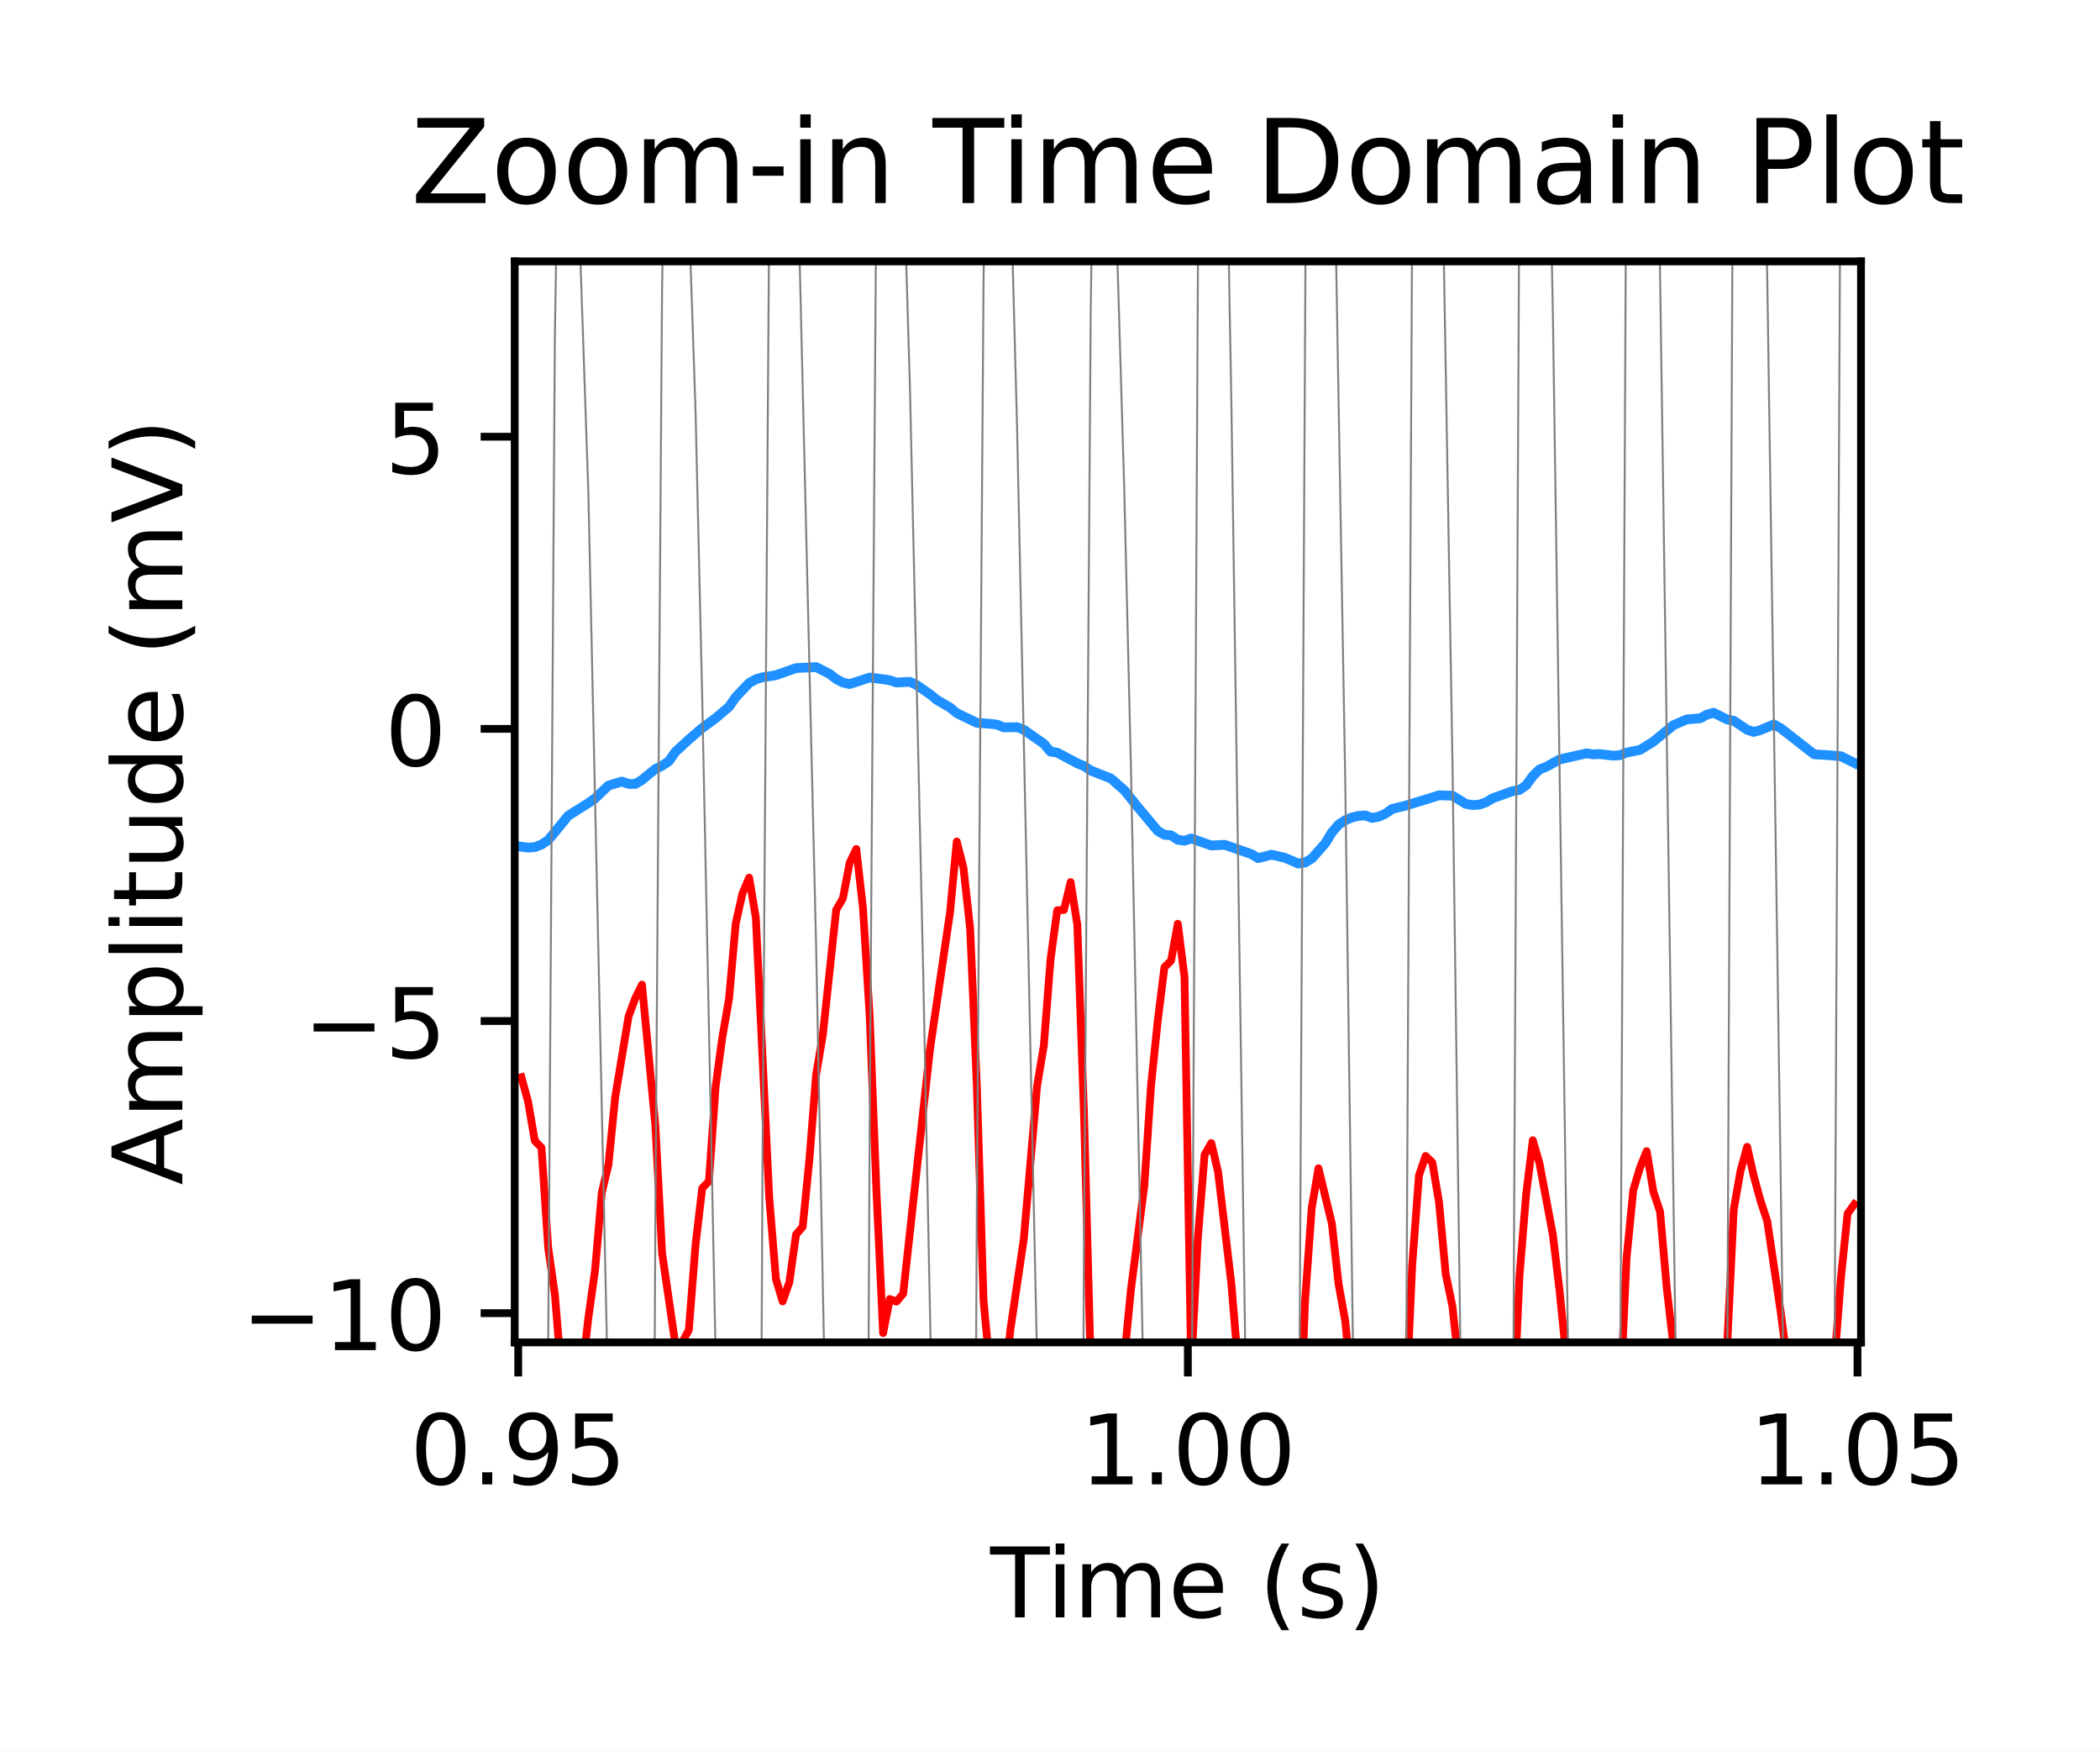
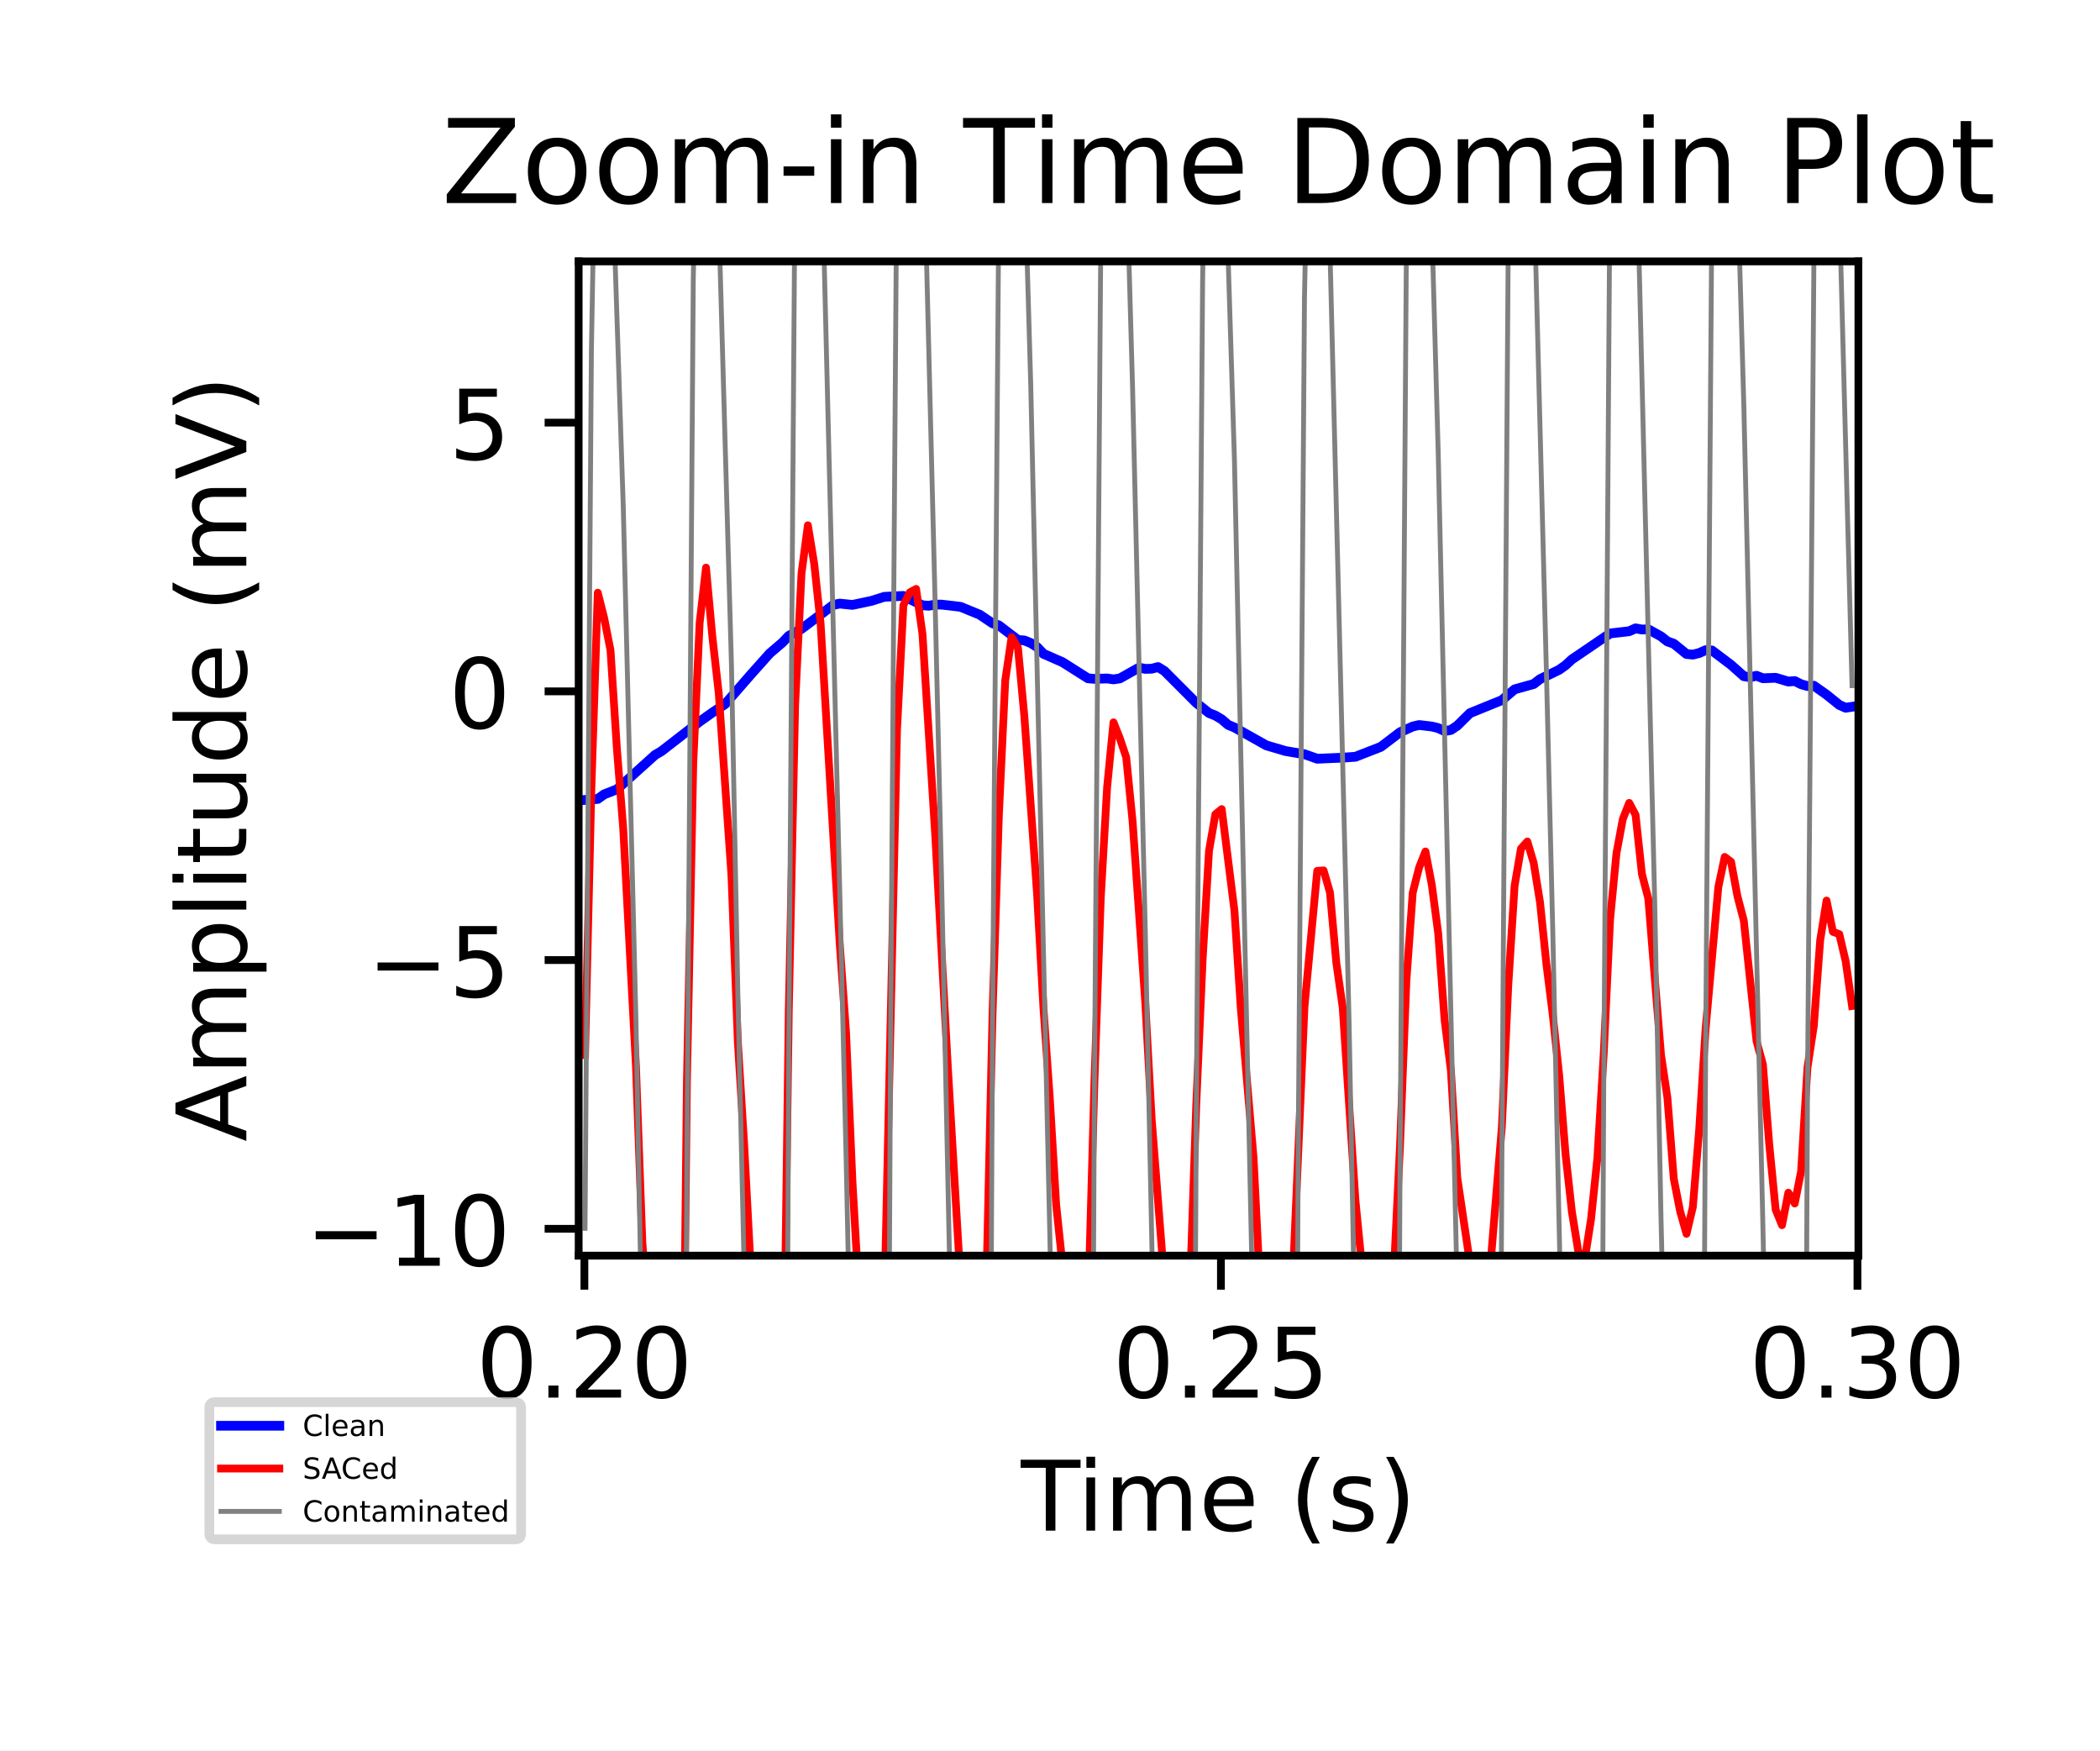
<svg xmlns="http://www.w3.org/2000/svg" xmlns:xlink="http://www.w3.org/1999/xlink" width="216pt" height="180pt" viewBox="0 0 216 180" version="1.1">
  <defs>
    <style type="text/css">*{stroke-linejoin: round; stroke-linecap: butt}</style>
  </defs>
  <g id="figure_1">
    <g id="patch_1">
      <path d="M 0 180  L 216 180  L 216 0  L 0 0  z " style="fill: #ffffff" />
    </g>
    <g id="axes_1">
      <g id="patch_2">
-         <path d="M 52.94 138.04  L 191.417 138.04  L 191.417 26.88  L 52.94 26.88  z " style="fill: #ffffff" />
+         <path d="M 59.52 129.12  L 191.15 129.12  L 191.15 26.88  L 59.52 26.88  z " style="fill: #ffffff" />
      </g>
      <g id="matplotlib.axis_1">
        <g id="xtick_1">
          <g id="line2d_1">
            <defs>
-               <path id="m4edc0c63cd" d="M 0 0  L 0 3.5  " style="stroke: #000000; stroke-width: 0.8" />
-             </defs>
-             <g>
-               <use xlink:href="#m4edc0c63cd" x="53.302" y="138.04" style="stroke: #000000; stroke-width: 0.8" />
+               <path id="m3fe3a1d919" d="M 0 0  L 0 3.5  " style="stroke: #000000; stroke-width: 0.8" />
+             </defs>
+             <g>
+               <use xlink:href="#m3fe3a1d919" x="60.109" y="129.12" style="stroke: #000000; stroke-width: 0.8" />
            </g>
          </g>
          <g id="text_1">
-             <g transform="translate(42.16888 152.6384) scale(0.1 -0.1)">
+             <g transform="translate(48.97657 143.7184) scale(0.1 -0.1)">
              <defs>
                <path id="DejaVuSans-30" d="M 2034 4250  Q 1547 4250 1301 3770  Q 1056 3291 1056 2328  Q 1056 1369 1301 889  Q 1547 409 2034 409  Q 2525 409 2770 889  Q 3016 1369 3016 2328  Q 3016 3291 2770 3770  Q 2525 4250 2034 4250  z M 2034 4750  Q 2819 4750 3233 4129  Q 3647 3509 3647 2328  Q 3647 1150 3233 529  Q 2819 -91 2034 -91  Q 1250 -91 836 529  Q 422 1150 422 2328  Q 422 3509 836 4129  Q 1250 4750 2034 4750  z " transform="scale(0.015625)" />
                <path id="DejaVuSans-2e" d="M 684 794  L 1344 794  L 1344 0  L 684 0  L 684 794  z " transform="scale(0.015625)" />
-                 <path id="DejaVuSans-39" d="M 703 97  L 703 672  Q 941 559 1184 500  Q 1428 441 1663 441  Q 2288 441 2617 861  Q 2947 1281 2994 2138  Q 2813 1869 2534 1725  Q 2256 1581 1919 1581  Q 1219 1581 811 2004  Q 403 2428 403 3163  Q 403 3881 828 4315  Q 1253 4750 1959 4750  Q 2769 4750 3195 4129  Q 3622 3509 3622 2328  Q 3622 1225 3098 567  Q 2575 -91 1691 -91  Q 1453 -91 1209 -44  Q 966 3 703 97  z M 1959 2075  Q 2384 2075 2632 2365  Q 2881 2656 2881 3163  Q 2881 3666 2632 3958  Q 2384 4250 1959 4250  Q 1534 4250 1286 3958  Q 1038 3666 1038 3163  Q 1038 2656 1286 2365  Q 1534 2075 1959 2075  z " transform="scale(0.015625)" />
+                 <path id="DejaVuSans-32" d="M 1228 531  L 3431 531  L 3431 0  L 469 0  L 469 531  Q 828 903 1448 1529  Q 2069 2156 2228 2338  Q 2531 2678 2651 2914  Q 2772 3150 2772 3378  Q 2772 3750 2511 3984  Q 2250 4219 1831 4219  Q 1534 4219 1204 4116  Q 875 4013 500 3803  L 500 4441  Q 881 4594 1212 4672  Q 1544 4750 1819 4750  Q 2544 4750 2975 4387  Q 3406 4025 3406 3419  Q 3406 3131 3298 2873  Q 3191 2616 2906 2266  Q 2828 2175 2409 1742  Q 1991 1309 1228 531  z " transform="scale(0.015625)" />
+               </defs>
+               <use xlink:href="#DejaVuSans-30" />
+               <use xlink:href="#DejaVuSans-2e" x="63.623" />
+               <use xlink:href="#DejaVuSans-32" x="95.41" />
+               <use xlink:href="#DejaVuSans-30" x="159.033" />
+             </g>
+           </g>
+         </g>
+         <g id="xtick_2">
+           <g id="line2d_2">
+             <g>
+               <use xlink:href="#m3fe3a1d919" x="125.581" y="129.12" style="stroke: #000000; stroke-width: 0.8" />
+             </g>
+           </g>
+           <g id="text_2">
+             <g transform="translate(114.4477 143.7184) scale(0.1 -0.1)">
+               <defs>
                <path id="DejaVuSans-35" d="M 691 4666  L 3169 4666  L 3169 4134  L 1269 4134  L 1269 2991  Q 1406 3038 1543 3061  Q 1681 3084 1819 3084  Q 2600 3084 3056 2656  Q 3513 2228 3513 1497  Q 3513 744 3044 326  Q 2575 -91 1722 -91  Q 1428 -91 1123 -41  Q 819 9 494 109  L 494 744  Q 775 591 1075 516  Q 1375 441 1709 441  Q 2250 441 2565 725  Q 2881 1009 2881 1497  Q 2881 1984 2565 2268  Q 2250 2553 1709 2553  Q 1456 2553 1204 2497  Q 953 2441 691 2322  L 691 4666  z " transform="scale(0.015625)" />
              </defs>
              <use xlink:href="#DejaVuSans-30" />
              <use xlink:href="#DejaVuSans-2e" x="63.623" />
-               <use xlink:href="#DejaVuSans-39" x="95.41" />
+               <use xlink:href="#DejaVuSans-32" x="95.41" />
              <use xlink:href="#DejaVuSans-35" x="159.033" />
-             </g>
-           </g>
-         </g>
-         <g id="xtick_2">
-           <g id="line2d_2">
-             <g>
-               <use xlink:href="#m4edc0c63cd" x="122.179" y="138.04" style="stroke: #000000; stroke-width: 0.8" />
-             </g>
-           </g>
-           <g id="text_2">
-             <g transform="translate(111.0458 152.6384) scale(0.1 -0.1)">
-               <defs>
-                 <path id="DejaVuSans-31" d="M 794 531  L 1825 531  L 1825 4091  L 703 3866  L 703 4441  L 1819 4666  L 2450 4666  L 2450 531  L 3481 531  L 3481 0  L 794 0  L 794 531  z " transform="scale(0.015625)" />
-               </defs>
-               <use xlink:href="#DejaVuSans-31" />
-               <use xlink:href="#DejaVuSans-2e" x="63.623" />
-               <use xlink:href="#DejaVuSans-30" x="95.41" />
-               <use xlink:href="#DejaVuSans-30" x="159.033" />
            </g>
          </g>
        </g>
        <g id="xtick_3">
          <g id="line2d_3">
            <g>
-               <use xlink:href="#m4edc0c63cd" x="191.056" y="138.04" style="stroke: #000000; stroke-width: 0.8" />
+               <use xlink:href="#m3fe3a1d919" x="191.052" y="129.12" style="stroke: #000000; stroke-width: 0.8" />
            </g>
          </g>
          <g id="text_3">
-             <g transform="translate(179.9227 152.6384) scale(0.1 -0.1)">
-               <use xlink:href="#DejaVuSans-31" />
+             <g transform="translate(179.9189 143.7184) scale(0.1 -0.1)">
+               <defs>
+                 <path id="DejaVuSans-33" d="M 2597 2516  Q 3050 2419 3304 2112  Q 3559 1806 3559 1356  Q 3559 666 3084 287  Q 2609 -91 1734 -91  Q 1441 -91 1130 -33  Q 819 25 488 141  L 488 750  Q 750 597 1062 519  Q 1375 441 1716 441  Q 2309 441 2620 675  Q 2931 909 2931 1356  Q 2931 1769 2642 2001  Q 2353 2234 1838 2234  L 1294 2234  L 1294 2753  L 1863 2753  Q 2328 2753 2575 2939  Q 2822 3125 2822 3475  Q 2822 3834 2567 4026  Q 2313 4219 1838 4219  Q 1578 4219 1281 4162  Q 984 4106 628 3988  L 628 4550  Q 988 4650 1302 4700  Q 1616 4750 1894 4750  Q 2613 4750 3031 4423  Q 3450 4097 3450 3541  Q 3450 3153 3228 2886  Q 3006 2619 2597 2516  z " transform="scale(0.015625)" />
+               </defs>
+               <use xlink:href="#DejaVuSans-30" />
              <use xlink:href="#DejaVuSans-2e" x="63.623" />
-               <use xlink:href="#DejaVuSans-30" x="95.41" />
-               <use xlink:href="#DejaVuSans-35" x="159.033" />
+               <use xlink:href="#DejaVuSans-33" x="95.41" />
+               <use xlink:href="#DejaVuSans-30" x="159.033" />
            </g>
          </g>
        </g>
        <g id="text_4">
-           <g transform="translate(101.8497 166.3166) scale(0.1 -0.1)">
+           <g transform="translate(105.0061 157.3966) scale(0.1 -0.1)">
            <defs>
              <path id="DejaVuSans-54" d="M -19 4666  L 3928 4666  L 3928 4134  L 2272 4134  L 2272 0  L 1638 0  L 1638 4134  L -19 4134  L -19 4666  z " transform="scale(0.015625)" />
              <path id="DejaVuSans-69" d="M 603 3500  L 1178 3500  L 1178 0  L 603 0  L 603 3500  z M 603 4863  L 1178 4863  L 1178 4134  L 603 4134  L 603 4863  z " transform="scale(0.015625)" />
              <path id="DejaVuSans-6d" d="M 3328 2828  Q 3544 3216 3844 3400  Q 4144 3584 4550 3584  Q 5097 3584 5394 3201  Q 5691 2819 5691 2113  L 5691 0  L 5113 0  L 5113 2094  Q 5113 2597 4934 2840  Q 4756 3084 4391 3084  Q 3944 3084 3684 2787  Q 3425 2491 3425 1978  L 3425 0  L 2847 0  L 2847 2094  Q 2847 2600 2669 2842  Q 2491 3084 2119 3084  Q 1678 3084 1418 2786  Q 1159 2488 1159 1978  L 1159 0  L 581 0  L 581 3500  L 1159 3500  L 1159 2956  Q 1356 3278 1631 3431  Q 1906 3584 2284 3584  Q 2666 3584 2933 3390  Q 3200 3197 3328 2828  z " transform="scale(0.015625)" />
              <path id="DejaVuSans-65" d="M 3597 1894  L 3597 1613  L 953 1613  Q 991 1019 1311 708  Q 1631 397 2203 397  Q 2534 397 2845 478  Q 3156 559 3463 722  L 3463 178  Q 3153 47 2828 -22  Q 2503 -91 2169 -91  Q 1331 -91 842 396  Q 353 884 353 1716  Q 353 2575 817 3079  Q 1281 3584 2069 3584  Q 2775 3584 3186 3129  Q 3597 2675 3597 1894  z M 3022 2063  Q 3016 2534 2758 2815  Q 2500 3097 2075 3097  Q 1594 3097 1305 2825  Q 1016 2553 972 2059  L 3022 2063  z " transform="scale(0.015625)" />
              <path id="DejaVuSans-20" transform="scale(0.015625)" />
              <path id="DejaVuSans-28" d="M 1984 4856  Q 1566 4138 1362 3434  Q 1159 2731 1159 2009  Q 1159 1288 1364 580  Q 1569 -128 1984 -844  L 1484 -844  Q 1016 -109 783 600  Q 550 1309 550 2009  Q 550 2706 781 3412  Q 1013 4119 1484 4856  L 1984 4856  z " transform="scale(0.015625)" />
              <path id="DejaVuSans-73" d="M 2834 3397  L 2834 2853  Q 2591 2978 2328 3040  Q 2066 3103 1784 3103  Q 1356 3103 1142 2972  Q 928 2841 928 2578  Q 928 2378 1081 2264  Q 1234 2150 1697 2047  L 1894 2003  Q 2506 1872 2764 1633  Q 3022 1394 3022 966  Q 3022 478 2636 193  Q 2250 -91 1575 -91  Q 1294 -91 989 -36  Q 684 19 347 128  L 347 722  Q 666 556 975 473  Q 1284 391 1588 391  Q 1994 391 2212 530  Q 2431 669 2431 922  Q 2431 1156 2273 1281  Q 2116 1406 1581 1522  L 1381 1569  Q 847 1681 609 1914  Q 372 2147 372 2553  Q 372 3047 722 3315  Q 1072 3584 1716 3584  Q 2034 3584 2315 3537  Q 2597 3491 2834 3397  z " transform="scale(0.015625)" />
              <path id="DejaVuSans-29" d="M 513 4856  L 1013 4856  Q 1481 4119 1714 3412  Q 1947 2706 1947 2009  Q 1947 1309 1714 600  Q 1481 -109 1013 -844  L 513 -844  Q 928 -128 1133 580  Q 1338 1288 1338 2009  Q 1338 2731 1133 3434  Q 928 4138 513 4856  z " transform="scale(0.015625)" />
            </defs>
            <use xlink:href="#DejaVuSans-54" />
            <use xlink:href="#DejaVuSans-69" x="57.959" />
            <use xlink:href="#DejaVuSans-6d" x="85.742" />
            <use xlink:href="#DejaVuSans-65" x="183.154" />
            <use xlink:href="#DejaVuSans-20" x="244.678" />
            <use xlink:href="#DejaVuSans-28" x="276.465" />
            <use xlink:href="#DejaVuSans-73" x="315.479" />
            <use xlink:href="#DejaVuSans-29" x="367.578" />
          </g>
        </g>
      </g>
      <g id="matplotlib.axis_2">
        <g id="ytick_1">
          <g id="line2d_4">
            <defs>
-               <path id="m102b10ea0e" d="M 0 0  L -3.5 0  " style="stroke: #000000; stroke-width: 0.8" />
-             </defs>
-             <g>
-               <use xlink:href="#m102b10ea0e" x="52.94" y="135.036" style="stroke: #000000; stroke-width: 0.8" />
+               <path id="mc578c04b90" d="M 0 0  L -3.5 0  " style="stroke: #000000; stroke-width: 0.8" />
+             </defs>
+             <g>
+               <use xlink:href="#mc578c04b90" x="59.52" y="126.357" style="stroke: #000000; stroke-width: 0.8" />
            </g>
          </g>
          <g id="text_5">
-             <g transform="translate(24.83531 138.8349) scale(0.1 -0.1)">
+             <g transform="translate(31.41531 130.156) scale(0.1 -0.1)">
              <defs>
                <path id="DejaVuSans-2212" d="M 678 2272  L 4684 2272  L 4684 1741  L 678 1741  L 678 2272  z " transform="scale(0.015625)" />
+                 <path id="DejaVuSans-31" d="M 794 531  L 1825 531  L 1825 4091  L 703 3866  L 703 4441  L 1819 4666  L 2450 4666  L 2450 531  L 3481 531  L 3481 0  L 794 0  L 794 531  z " transform="scale(0.015625)" />
              </defs>
              <use xlink:href="#DejaVuSans-2212" />
              <use xlink:href="#DejaVuSans-31" x="83.789" />
              <use xlink:href="#DejaVuSans-30" x="147.412" />
            </g>
          </g>
        </g>
        <g id="ytick_2">
          <g id="line2d_5">
            <g>
-               <use xlink:href="#m102b10ea0e" x="52.94" y="104.992" style="stroke: #000000; stroke-width: 0.8" />
+               <use xlink:href="#mc578c04b90" x="59.52" y="98.724" style="stroke: #000000; stroke-width: 0.8" />
            </g>
          </g>
          <g id="text_6">
-             <g transform="translate(31.19781 108.7917) scale(0.1 -0.1)">
+             <g transform="translate(37.77781 102.5235) scale(0.1 -0.1)">
              <use xlink:href="#DejaVuSans-2212" />
              <use xlink:href="#DejaVuSans-35" x="83.789" />
            </g>
          </g>
        </g>
        <g id="ytick_3">
          <g id="line2d_6">
            <g>
-               <use xlink:href="#m102b10ea0e" x="52.94" y="74.949" style="stroke: #000000; stroke-width: 0.8" />
+               <use xlink:href="#mc578c04b90" x="59.52" y="71.092" style="stroke: #000000; stroke-width: 0.8" />
            </g>
          </g>
          <g id="text_7">
-             <g transform="translate(39.5775 78.74841) scale(0.1 -0.1)">
+             <g transform="translate(46.1575 74.89111) scale(0.1 -0.1)">
              <use xlink:href="#DejaVuSans-30" />
            </g>
          </g>
        </g>
        <g id="ytick_4">
          <g id="line2d_7">
            <g>
-               <use xlink:href="#m102b10ea0e" x="52.94" y="44.906" style="stroke: #000000; stroke-width: 0.8" />
+               <use xlink:href="#mc578c04b90" x="59.52" y="43.459" style="stroke: #000000; stroke-width: 0.8" />
            </g>
          </g>
          <g id="text_8">
-             <g transform="translate(39.5775 48.70517) scale(0.1 -0.1)">
+             <g transform="translate(46.1575 47.25868) scale(0.1 -0.1)">
              <use xlink:href="#DejaVuSans-35" />
            </g>
          </g>
        </g>
        <g id="text_9">
-           <g transform="translate(18.75562 121.8639) rotate(-90) scale(0.1 -0.1)">
+           <g transform="translate(25.33563 117.4039) rotate(-90) scale(0.1 -0.1)">
            <defs>
              <path id="DejaVuSans-41" d="M 2188 4044  L 1331 1722  L 3047 1722  L 2188 4044  z M 1831 4666  L 2547 4666  L 4325 0  L 3669 0  L 3244 1197  L 1141 1197  L 716 0  L 50 0  L 1831 4666  z " transform="scale(0.015625)" />
              <path id="DejaVuSans-70" d="M 1159 525  L 1159 -1331  L 581 -1331  L 581 3500  L 1159 3500  L 1159 2969  Q 1341 3281 1617 3432  Q 1894 3584 2278 3584  Q 2916 3584 3314 3078  Q 3713 2572 3713 1747  Q 3713 922 3314 415  Q 2916 -91 2278 -91  Q 1894 -91 1617 61  Q 1341 213 1159 525  z M 3116 1747  Q 3116 2381 2855 2742  Q 2594 3103 2138 3103  Q 1681 3103 1420 2742  Q 1159 2381 1159 1747  Q 1159 1113 1420 752  Q 1681 391 2138 391  Q 2594 391 2855 752  Q 3116 1113 3116 1747  z " transform="scale(0.015625)" />
              <path id="DejaVuSans-6c" d="M 603 4863  L 1178 4863  L 1178 0  L 603 0  L 603 4863  z " transform="scale(0.015625)" />
              <path id="DejaVuSans-74" d="M 1172 4494  L 1172 3500  L 2356 3500  L 2356 3053  L 1172 3053  L 1172 1153  Q 1172 725 1289 603  Q 1406 481 1766 481  L 2356 481  L 2356 0  L 1766 0  Q 1100 0 847 248  Q 594 497 594 1153  L 594 3053  L 172 3053  L 172 3500  L 594 3500  L 594 4494  L 1172 4494  z " transform="scale(0.015625)" />
              <path id="DejaVuSans-75" d="M 544 1381  L 544 3500  L 1119 3500  L 1119 1403  Q 1119 906 1312 657  Q 1506 409 1894 409  Q 2359 409 2629 706  Q 2900 1003 2900 1516  L 2900 3500  L 3475 3500  L 3475 0  L 2900 0  L 2900 538  Q 2691 219 2414 64  Q 2138 -91 1772 -91  Q 1169 -91 856 284  Q 544 659 544 1381  z M 1991 3584  L 1991 3584  z " transform="scale(0.015625)" />
              <path id="DejaVuSans-64" d="M 2906 2969  L 2906 4863  L 3481 4863  L 3481 0  L 2906 0  L 2906 525  Q 2725 213 2448 61  Q 2172 -91 1784 -91  Q 1150 -91 751 415  Q 353 922 353 1747  Q 353 2572 751 3078  Q 1150 3584 1784 3584  Q 2172 3584 2448 3432  Q 2725 3281 2906 2969  z M 947 1747  Q 947 1113 1208 752  Q 1469 391 1925 391  Q 2381 391 2643 752  Q 2906 1113 2906 1747  Q 2906 2381 2643 2742  Q 2381 3103 1925 3103  Q 1469 3103 1208 2742  Q 947 2381 947 1747  z " transform="scale(0.015625)" />
              <path id="DejaVuSans-56" d="M 1831 0  L 50 4666  L 709 4666  L 2188 738  L 3669 4666  L 4325 4666  L 2547 0  L 1831 0  z " transform="scale(0.015625)" />
            </defs>
            <use xlink:href="#DejaVuSans-41" />
            <use xlink:href="#DejaVuSans-6d" x="68.408" />
            <use xlink:href="#DejaVuSans-70" x="165.82" />
            <use xlink:href="#DejaVuSans-6c" x="229.297" />
            <use xlink:href="#DejaVuSans-69" x="257.08" />
            <use xlink:href="#DejaVuSans-74" x="284.863" />
            <use xlink:href="#DejaVuSans-75" x="324.072" />
            <use xlink:href="#DejaVuSans-64" x="387.451" />
            <use xlink:href="#DejaVuSans-65" x="450.928" />
            <use xlink:href="#DejaVuSans-20" x="512.451" />
            <use xlink:href="#DejaVuSans-28" x="544.238" />
            <use xlink:href="#DejaVuSans-6d" x="583.252" />
            <use xlink:href="#DejaVuSans-56" x="680.664" />
            <use xlink:href="#DejaVuSans-29" x="749.072" />
          </g>
        </g>
      </g>
      <g id="line2d_8">
-         <path d="M 53.629 87.07  L 54.318 87.16  L 55.007 87.11  L 55.696 86.85  L 56.385 86.399  L 58.452 83.879  L 60.518 82.578  L 61.207 82.103  L 62.585 80.781  L 63.963 80.37  L 64.652 80.609  L 65.341 80.615  L 66.03 80.206  L 67.408 79.069  L 68.097 78.749  L 68.786 78.288  L 69.475 77.313  L 70.852 76.044  L 72.23 74.858  L 73.608 73.851  L 74.986 72.679  L 75.675 71.687  L 77.053 70.238  L 77.742 69.853  L 78.431 69.649  L 79.809 69.432  L 81.876 68.7  L 83.942 68.595  L 85.32 69.294  L 86.009 69.829  L 86.698 70.189  L 87.387 70.345  L 89.454 69.675  L 90.832 69.844  L 91.521 69.951  L 92.21 70.182  L 93.588 70.111  L 94.276 70.438  L 95.654 71.391  L 96.343 71.959  L 97.721 72.758  L 98.41 73.331  L 100.477 74.331  L 101.855 74.429  L 102.544 74.51  L 103.233 74.8  L 104.611 74.775  L 105.3 75.039  L 107.366 76.483  L 108.055 77.292  L 108.744 77.394  L 110.811 78.494  L 111.5 78.777  L 112.189 79.236  L 114.256 80.049  L 115.634 81.253  L 117.012 82.966  L 119.078 85.434  L 119.767 85.843  L 120.456 85.901  L 121.145 86.356  L 121.834 86.453  L 122.523 86.218  L 124.59 86.942  L 125.968 86.871  L 128.724 87.832  L 129.413 88.244  L 130.79 87.89  L 132.168 88.207  L 133.546 88.807  L 134.235 88.696  L 134.924 88.282  L 136.302 86.737  L 136.991 85.607  L 137.68 84.8  L 138.369 84.345  L 139.058 84.06  L 139.747 83.896  L 140.436 83.854  L 141.125 84.112  L 141.813 83.979  L 142.502 83.671  L 143.191 83.186  L 144.569 82.847  L 147.325 82.002  L 148.014 81.782  L 149.392 81.821  L 150.77 82.666  L 151.459 82.784  L 152.148 82.744  L 152.837 82.505  L 153.525 82.089  L 155.592 81.351  L 156.281 81.235  L 156.97 80.761  L 157.659 79.814  L 158.348 79.124  L 159.037 78.854  L 160.415 78.097  L 163.171 77.469  L 163.86 77.574  L 164.549 77.543  L 165.926 77.707  L 166.615 77.659  L 167.304 77.389  L 168.682 77.116  L 170.06 76.264  L 172.127 74.567  L 173.505 73.977  L 174.883 73.862  L 175.572 73.487  L 176.261 73.293  L 177.638 73.983  L 178.327 74.112  L 179.705 75.041  L 180.394 75.268  L 181.083 75.072  L 182.461 74.497  L 183.15 74.876  L 186.595 77.564  L 187.973 77.65  L 189.35 77.764  L 190.728 78.453  L 190.728 78.453  " clip-path="url(#p08af77e806)" style="fill: none; stroke: #1e90ff; stroke-linecap: square" />
+         <path d="M 60.175 82.258  L 61.485 82.155  L 62.14 81.685  L 63.449 81.172  L 67.379 77.632  L 68.033 77.25  L 71.963 74.202  L 73.272 73.275  L 74.582 72.403  L 77.202 69.394  L 79.166 67.195  L 80.476 66.074  L 81.131 65.387  L 82.441 64.667  L 83.75 63.687  L 85.715 62.201  L 86.37 62.067  L 87.68 62.203  L 89.644 61.786  L 90.954 61.372  L 92.919 61.28  L 94.228 61.931  L 94.883 62.242  L 95.538 62.291  L 96.193 62.167  L 96.848 62.174  L 98.158 62.323  L 98.813 62.406  L 100.777 63.213  L 102.087 64.094  L 102.742 64.31  L 104.706 65.81  L 105.361 65.857  L 106.016 66.123  L 106.671 66.534  L 107.326 67.231  L 109.291 68.096  L 111.91 69.754  L 112.565 69.81  L 113.875 69.768  L 114.53 69.862  L 115.184 69.764  L 117.149 68.659  L 117.804 68.782  L 118.459 68.765  L 119.114 68.594  L 119.769 68.996  L 123.043 72.278  L 124.353 73.322  L 125.008 73.582  L 125.662 73.971  L 126.317 74.537  L 126.972 74.806  L 130.247 76.647  L 132.211 77.227  L 134.176 77.56  L 135.486 78.022  L 138.105 77.909  L 139.415 77.819  L 142.034 76.799  L 143.999 75.303  L 145.309 74.708  L 145.964 74.554  L 147.273 74.708  L 147.928 74.869  L 148.583 75.177  L 149.238 75.061  L 149.893 74.621  L 151.203 73.329  L 154.477 71.999  L 155.787 70.887  L 157.751 70.339  L 158.406 69.833  L 160.371 68.877  L 161.026 68.412  L 161.681 67.808  L 165.61 65.137  L 167.574 64.912  L 168.229 64.615  L 168.884 64.734  L 169.539 64.714  L 170.849 65.44  L 171.504 65.96  L 172.159 66.191  L 173.468 67.253  L 174.123 67.317  L 174.778 67.151  L 175.433 66.862  L 176.088 66.889  L 178.052 68.371  L 179.362 69.535  L 180.017 69.639  L 180.672 69.489  L 181.327 69.746  L 182.637 69.697  L 183.946 70.088  L 184.601 70.035  L 185.256 70.36  L 185.911 70.55  L 186.566 70.512  L 187.876 71.434  L 189.185 72.49  L 189.84 72.779  L 190.495 72.68  L 190.495 72.68  " clip-path="url(#pbe257dee5e)" style="fill: none; stroke: #0000ff; stroke-linecap: square" />
      </g>
      <g id="line2d_9">
-         <path d="M 53.629 110.771  L 54.318 113.288  L 55.007 117.307  L 55.696 118.013  L 56.385 128.301  L 57.074 133.143  L 57.763 141.495  L 58.452 144.538  L 59.14 144.76  L 59.829 141.558  L 60.518 135.51  L 61.207 130.603  L 61.896 122.645  L 62.585 119.76  L 63.274 112.84  L 64.652 104.519  L 65.341 102.656  L 66.03 101.25  L 67.408 115.726  L 68.097 128.83  L 69.475 138.304  L 70.164 138.06  L 70.852 136.751  L 71.541 127.997  L 72.23 122.182  L 72.919 121.468  L 73.608 111.732  L 74.297 106.668  L 74.986 102.711  L 75.675 94.964  L 76.364 91.879  L 77.053 90.248  L 77.742 94.358  L 79.12 123.117  L 79.809 131.522  L 80.498 133.826  L 81.187 131.87  L 81.876 126.955  L 82.564 126.149  L 83.253 119.214  L 83.942 110.528  L 84.631 106.432  L 86.009 93.559  L 86.698 92.389  L 87.387 88.741  L 88.076 87.301  L 88.765 93.403  L 89.454 104.515  L 90.143 122.337  L 90.832 137.082  L 91.521 133.58  L 92.21 133.848  L 92.899 133.027  L 95.654 107.903  L 97.721 93.798  L 98.41 86.536  L 99.099 89.241  L 99.788 95.498  L 100.477 111.768  L 101.166 133.774  L 101.855 141.087  L 102.544 146.06  L 103.233 143.558  L 103.922 136.76  L 105.3 127.448  L 106.677 111.638  L 107.366 107.514  L 108.055 98.664  L 108.744 93.606  L 109.433 93.572  L 110.122 90.705  L 110.811 95.113  L 111.5 114.622  L 112.189 140.411  L 112.878 148.374  L 113.567 153.131  L 114.256 148.762  L 114.945 146.805  L 116.323 132.622  L 117.701 121.933  L 118.389 111.67  L 119.078 105.012  L 119.767 99.472  L 120.456 98.784  L 121.145 94.993  L 121.834 100.475  L 122.523 140.626  L 123.212 127.224  L 123.901 118.742  L 124.59 117.543  L 125.279 120.452  L 126.657 132.045  L 128.035 148.622  L 128.724 154.355  L 129.413 161.989  L 130.101 172.26  L 130.79 176.31  L 131.29 181  M 132.878 181  L 133.546 151.91  L 134.235 133.758  L 134.924 124.206  L 135.613 120.136  L 136.991 125.821  L 137.68 132.02  L 138.369 135.847  L 141.813 171.886  L 142.502 172.568  L 143.191 176.738  L 143.88 170.916  L 144.569 145.407  L 145.258 130.06  L 145.947 120.89  L 146.636 118.869  L 147.325 119.535  L 148.014 123.629  L 148.703 131.012  L 149.392 134.329  L 150.081 140.665  L 150.77 149.771  L 152.148 162.515  L 152.837 167.321  L 153.525 169.427  L 154.214 169.362  L 154.903 162.645  L 156.281 131.331  L 156.97 122.868  L 157.659 117.252  L 158.348 119.629  L 159.726 126.99  L 160.415 132.747  L 161.104 139.611  L 161.793 143.676  L 162.482 151.607  L 163.171 155.288  L 163.86 162.14  L 164.549 162.815  L 165.237 164.764  L 165.926 159.45  L 167.304 129.36  L 167.993 122.395  L 168.682 120.079  L 169.371 118.374  L 170.06 122.54  L 170.749 124.598  L 171.438 132.45  L 172.127 138.433  L 173.505 143.774  L 174.194 149.882  L 174.883 154.837  L 175.572 158.642  L 176.261 157.8  L 176.949 152.947  L 178.327 124.376  L 179.016 120.442  L 179.705 117.929  L 180.394 120.959  L 181.083 123.481  L 181.772 125.573  L 183.15 134.847  L 184.528 145.491  L 185.906 156.528  L 186.595 157.763  L 187.284 157.18  L 187.973 155.151  L 188.661 140.361  L 189.35 131.44  L 190.039 124.791  L 190.728 123.841  L 190.728 123.841  " clip-path="url(#p08af77e806)" style="fill: none; stroke: #ff0000; stroke-width: 0.8; stroke-linecap: square" />
+         <path d="M 60.175 108.491  L 60.83 80.923  L 61.485 60.95  L 62.14 63.544  L 62.794 66.861  L 63.449 76.933  L 64.104 85.205  L 65.414 109.672  L 66.069 127.713  L 66.724 136.529  L 67.379 152.093  L 68.688 171.025  L 69.343 176.774  L 69.998 171.884  L 70.653 111.33  L 71.308 78.465  L 71.963 64.053  L 72.618 58.37  L 73.272 65.472  L 73.927 71.261  L 75.237 90.04  L 75.892 107.126  L 76.547 117.774  L 77.857 142.588  L 78.511 152.299  L 79.166 155.996  L 79.821 161.7  L 80.476 153.202  L 81.131 103.974  L 81.786 72.439  L 82.441 58.962  L 83.096 54.014  L 83.75 57.992  L 84.405 64.121  L 86.37 97.02  L 87.025 106.194  L 87.68 121.497  L 88.335 132.899  L 88.989 141.047  L 89.644 146.103  L 90.299 146.631  L 90.954 134.685  L 92.264 75.064  L 92.919 62.248  L 93.574 60.915  L 94.228 60.56  L 94.883 65.194  L 96.193 85.833  L 97.503 109.926  L 98.813 132.042  L 99.467 137.368  L 100.122 141.371  L 100.777 142.992  L 101.432 133.223  L 102.087 104.348  L 102.742 83.822  L 103.397 69.958  L 104.052 65.517  L 104.706 66.615  L 105.361 73.647  L 106.671 91.927  L 107.326 103.659  L 107.981 112.952  L 108.636 123.89  L 109.291 130.136  L 109.945 141.824  L 110.6 145.659  L 111.255 143.956  L 111.91 134.94  L 112.565 111.384  L 113.22 92.362  L 113.875 80.955  L 114.53 74.281  L 115.184 75.918  L 115.839 77.874  L 116.494 84.445  L 117.804 103.163  L 118.459 115.092  L 120.423 140.296  L 121.078 144.159  L 121.733 142.769  L 122.388 132.829  L 123.043 113.613  L 123.698 98.69  L 124.353 87.514  L 125.008 83.735  L 125.662 83.198  L 126.972 93.648  L 127.627 103.712  L 128.937 119.049  L 129.592 132.114  L 130.247 141.661  L 130.901 141.751  L 131.556 145.18  L 132.211 146.308  L 132.866 134.076  L 134.176 103.5  L 135.486 89.552  L 136.14 89.505  L 136.795 91.767  L 137.45 99  L 138.105 103.582  L 139.415 123.416  L 140.07 130.067  L 140.725 133.753  L 141.379 139.453  L 142.034 143.039  L 142.689 139.478  L 143.344 131.357  L 143.999 117.868  L 144.654 100.9  L 145.309 91.794  L 145.964 89.208  L 146.618 87.558  L 147.273 90.998  L 147.928 95.959  L 148.583 104.85  L 149.238 110.101  L 149.893 121.108  L 151.857 134.314  L 152.512 134.231  L 153.167 131.706  L 154.477 115.886  L 155.132 101.417  L 155.787 91.089  L 156.442 87.265  L 157.096 86.532  L 157.751 88.739  L 158.406 92.805  L 159.061 99.156  L 159.716 104.383  L 160.371 110.559  L 161.026 118.677  L 161.681 124.611  L 162.335 128.669  L 162.99 129.59  L 163.645 125.404  L 164.3 119.115  L 164.955 108.348  L 165.61 94.547  L 166.265 87.74  L 166.92 84.22  L 167.574 82.561  L 168.229 83.788  L 168.884 89.876  L 169.539 92.396  L 170.849 108.488  L 171.504 112.866  L 172.159 121.21  L 172.813 124.56  L 173.468 126.872  L 174.123 124.113  L 174.778 116.099  L 175.433 105.813  L 176.743 91.211  L 177.398 88.119  L 178.052 88.613  L 178.707 92.153  L 179.362 94.666  L 180.672 107.053  L 181.327 109.461  L 181.982 117.69  L 182.637 124.388  L 183.291 125.986  L 183.946 122.644  L 184.601 123.757  L 185.256 120.455  L 185.911 109.773  L 186.566 105.486  L 187.221 96.67  L 187.876 92.606  L 188.53 95.822  L 189.185 96.061  L 189.84 98.841  L 190.495 103.447  L 190.495 103.447  " clip-path="url(#pbe257dee5e)" style="fill: none; stroke: #ff0000; stroke-width: 0.8; stroke-linecap: square" />
      </g>
      <g id="line2d_10">
-         <path d="M 56.167 181  L 56.385 138.72  L 57.074 34.354  L 57.668 -1  M 58.352 -1  L 58.452 -0.052  L 59.14 10.328  L 60.518 50.7  L 63.365 181  M 67.135 181  L 67.408 125.276  L 68.097 29.911  L 68.551 -1  M 69.986 -1  L 70.164 1.488  L 71.541 42.241  L 72.23 71.883  L 73.608 139.345  L 74.498 181  M 78.115 181  L 78.431 119.691  L 79.12 22.099  L 79.491 -1  M 81.384 -1  L 81.876 11.182  L 83.942 97.253  L 85.32 166.948  L 85.671 181  M 89.132 181  L 89.454 115.53  L 90.143 19.057  L 90.52 -1  M 92.365 -1  L 93.588 39.637  L 94.965 100.331  L 96.573 181  M 100.189 181  L 100.477 123.368  L 101.166 28.674  L 101.603 -1  M 103.078 -1  L 103.233 1.267  L 103.922 18.145  L 104.611 43.874  L 106.677 140.082  L 107.502 181  M 111.232 181  L 111.5 127.415  L 112.189 31.911  L 112.671 -1  M 113.863 -1  L 114.256 3.95  L 115.634 50.21  L 116.323 78.846  L 118.402 181  M 122.379 181  L 122.523 156.19  L 123.369 -1  M 125.863 -1  L 125.968 3.515  L 126.657 41.504  L 128.035 135.297  L 128.685 181  M 133.485 181  L 133.546 162.825  L 134.426 -1  M 136.922 -1  L 136.991 1.805  L 138.369 80.377  L 139.743 181  M 144.481 181  L 144.569 154.291  L 145.375 -1  M 148.034 -1  L 149.392 78.053  L 150.788 181  M 155.503 181  L 155.592 154.385  L 156.378 -1  M 159.095 -1  L 159.726 32.387  L 161.104 126.148  L 161.899 181  M 166.516 181  L 166.615 150.906  L 167.353 -1  M 170.16 -1  L 170.749 28.233  L 172.963 181  M 177.523 181  L 177.638 145.789  L 178.315 -1  M 181.198 -1  L 181.772 28.408  L 183.15 120.672  L 183.99 181  M 188.553 181  L 188.661 147.43  L 189.386 -1  L 189.386 -1  " clip-path="url(#p08af77e806)" style="fill: none; stroke: #808080; stroke-width: 0.2; stroke-linecap: square" />
+         <path d="M 60.175 126.307  L 60.83 36.039  L 61.484 -1  M 61.498 -1  L 62.14 1.525  L 62.794 12.672  L 64.104 51.999  L 65.414 105  L 66.069 139.727  L 66.724 163.079  L 67.105 181  M 70.336 181  L 70.653 119.586  L 71.308 28.765  L 71.859 -1  M 72.946 -1  L 73.927 22.48  L 75.237 68.409  L 75.892 102.148  L 77.706 181  M 80.771 181  L 81.131 108.268  L 81.786 16.984  L 82.12 -1  M 83.924 -1  L 84.405 11.899  L 86.37 91.458  L 87.025 118.888  L 88.349 181  M 91.216 181  L 91.609 105.945  L 92.264 15.103  L 92.556 -1  M 94.47 -1  L 94.883 10.131  L 96.193 62.345  L 96.848 90.456  L 98.158 152.961  L 98.783 181  M 101.709 181  L 102.087 105.218  L 102.742 20.437  L 103.104 -1  M 104.835 -1  L 106.016 39.432  L 107.981 126.996  L 108.636 157.496  L 109.267 181  M 112.221 181  L 112.565 112.252  L 113.22 25.305  L 113.694 -1  M 115.042 -1  L 115.184 1.369  L 115.839 16.969  L 116.494 39.928  L 117.804 95.831  L 119.114 158.296  L 119.664 181  M 122.708 181  L 123.043 114.756  L 123.698 28.785  L 124.225 -1  M 125.187 -1  L 125.662 5.388  L 126.972 47.305  L 129.868 181  M 133.209 181  L 133.521 120.006  L 134.176 30.533  L 134.804 -1  M 135.494 -1  L 136.14 9.323  L 136.795 25.719  L 138.76 104.941  L 139.415 139.43  L 140.432 181  M 143.689 181  L 143.999 120.9  L 144.654 25.992  L 145.144 -1  M 146.188 -1  L 146.618 4.451  L 147.273 23.266  L 147.928 46.492  L 150.976 181  M 154.149 181  L 154.477 119.417  L 155.132 25.159  L 155.575 -1  M 156.94 -1  L 157.096 1.339  L 157.751 18.909  L 159.061 69.155  L 159.716 95.854  L 161.552 181  M 164.6 181  L 164.955 111.793  L 165.61 17.25  L 165.94 -1  M 167.712 -1  L 168.229 11.951  L 170.194 92.533  L 170.849 125.347  L 171.504 152.428  L 172.075 181  M 175.067 181  L 175.433 108.677  L 176.088 20.475  L 176.457 -1  M 178.011 -1  L 178.052 -0.215  L 178.707 18.972  L 179.362 41.558  L 181.327 126.049  L 182.456 181  M 185.57 181  L 185.911 112.425  L 186.566 27.552  L 187.019 -1  M 188.257 -1  L 189.185 21.166  L 190.495 70.506  L 190.495 70.506  " clip-path="url(#pbe257dee5e)" style="fill: none; stroke: #808080; stroke-width: 0.5; stroke-linecap: square" />
      </g>
      <g id="patch_3">
-         <path d="M 52.94 138.04  L 52.94 26.88  " style="fill: none; stroke: #000000; stroke-width: 0.8; stroke-linejoin: miter; stroke-linecap: square" />
+         <path d="M 59.52 129.12  L 59.52 26.88  " style="fill: none; stroke: #000000; stroke-width: 0.8; stroke-linejoin: miter; stroke-linecap: square" />
      </g>
      <g id="patch_4">
-         <path d="M 191.417 138.04  L 191.417 26.88  " style="fill: none; stroke: #000000; stroke-width: 0.8; stroke-linejoin: miter; stroke-linecap: square" />
+         <path d="M 191.15 129.12  L 191.15 26.88  " style="fill: none; stroke: #000000; stroke-width: 0.8; stroke-linejoin: miter; stroke-linecap: square" />
      </g>
      <g id="patch_5">
-         <path d="M 52.94 138.04  L 191.417 138.04  " style="fill: none; stroke: #000000; stroke-width: 0.8; stroke-linejoin: miter; stroke-linecap: square" />
+         <path d="M 59.52 129.12  L 191.15 129.12  " style="fill: none; stroke: #000000; stroke-width: 0.8; stroke-linejoin: miter; stroke-linecap: square" />
      </g>
      <g id="patch_6">
-         <path d="M 52.94 26.88  L 191.417 26.88  " style="fill: none; stroke: #000000; stroke-width: 0.8; stroke-linejoin: miter; stroke-linecap: square" />
+         <path d="M 59.52 26.88  L 191.15 26.88  " style="fill: none; stroke: #000000; stroke-width: 0.8; stroke-linejoin: miter; stroke-linecap: square" />
      </g>
      <g id="text_10">
-         <g transform="translate(42.25674 20.88) scale(0.12 -0.12)">
+         <g transform="translate(45.41309 20.88) scale(0.12 -0.12)">
          <defs>
            <path id="DejaVuSans-5a" d="M 359 4666  L 4025 4666  L 4025 4184  L 1075 531  L 4097 531  L 4097 0  L 288 0  L 288 481  L 3238 4134  L 359 4134  L 359 4666  z " transform="scale(0.015625)" />
            <path id="DejaVuSans-6f" d="M 1959 3097  Q 1497 3097 1228 2736  Q 959 2375 959 1747  Q 959 1119 1226 758  Q 1494 397 1959 397  Q 2419 397 2687 759  Q 2956 1122 2956 1747  Q 2956 2369 2687 2733  Q 2419 3097 1959 3097  z M 1959 3584  Q 2709 3584 3137 3096  Q 3566 2609 3566 1747  Q 3566 888 3137 398  Q 2709 -91 1959 -91  Q 1206 -91 779 398  Q 353 888 353 1747  Q 353 2609 779 3096  Q 1206 3584 1959 3584  z " transform="scale(0.015625)" />
            <path id="DejaVuSans-2d" d="M 313 2009  L 1997 2009  L 1997 1497  L 313 1497  L 313 2009  z " transform="scale(0.015625)" />
            <path id="DejaVuSans-6e" d="M 3513 2113  L 3513 0  L 2938 0  L 2938 2094  Q 2938 2591 2744 2837  Q 2550 3084 2163 3084  Q 1697 3084 1428 2787  Q 1159 2491 1159 1978  L 1159 0  L 581 0  L 581 3500  L 1159 3500  L 1159 2956  Q 1366 3272 1645 3428  Q 1925 3584 2291 3584  Q 2894 3584 3203 3211  Q 3513 2838 3513 2113  z " transform="scale(0.015625)" />
            <path id="DejaVuSans-44" d="M 1259 4147  L 1259 519  L 2022 519  Q 2988 519 3436 956  Q 3884 1394 3884 2338  Q 3884 3275 3436 3711  Q 2988 4147 2022 4147  L 1259 4147  z M 628 4666  L 1925 4666  Q 3281 4666 3915 4102  Q 4550 3538 4550 2338  Q 4550 1131 3912 565  Q 3275 0 1925 0  L 628 0  L 628 4666  z " transform="scale(0.015625)" />
            <path id="DejaVuSans-61" d="M 2194 1759  Q 1497 1759 1228 1600  Q 959 1441 959 1056  Q 959 750 1161 570  Q 1363 391 1709 391  Q 2188 391 2477 730  Q 2766 1069 2766 1631  L 2766 1759  L 2194 1759  z M 3341 1997  L 3341 0  L 2766 0  L 2766 531  Q 2569 213 2275 61  Q 1981 -91 1556 -91  Q 1019 -91 701 211  Q 384 513 384 1019  Q 384 1609 779 1909  Q 1175 2209 1959 2209  L 2766 2209  L 2766 2266  Q 2766 2663 2505 2880  Q 2244 3097 1772 3097  Q 1472 3097 1187 3025  Q 903 2953 641 2809  L 641 3341  Q 956 3463 1253 3523  Q 1550 3584 1831 3584  Q 2591 3584 2966 3190  Q 3341 2797 3341 1997  z " transform="scale(0.015625)" />
            <path id="DejaVuSans-50" d="M 1259 4147  L 1259 2394  L 2053 2394  Q 2494 2394 2734 2622  Q 2975 2850 2975 3272  Q 2975 3691 2734 3919  Q 2494 4147 2053 4147  L 1259 4147  z M 628 4666  L 2053 4666  Q 2838 4666 3239 4311  Q 3641 3956 3641 3272  Q 3641 2581 3239 2228  Q 2838 1875 2053 1875  L 1259 1875  L 1259 0  L 628 0  L 628 4666  z " transform="scale(0.015625)" />
          </defs>
          <use xlink:href="#DejaVuSans-5a" />
          <use xlink:href="#DejaVuSans-6f" x="68.506" />
          <use xlink:href="#DejaVuSans-6f" x="129.688" />
          <use xlink:href="#DejaVuSans-6d" x="190.869" />
          <use xlink:href="#DejaVuSans-2d" x="288.281" />
          <use xlink:href="#DejaVuSans-69" x="324.365" />
          <use xlink:href="#DejaVuSans-6e" x="352.148" />
          <use xlink:href="#DejaVuSans-20" x="415.527" />
          <use xlink:href="#DejaVuSans-54" x="447.314" />
          <use xlink:href="#DejaVuSans-69" x="505.273" />
          <use xlink:href="#DejaVuSans-6d" x="533.057" />
          <use xlink:href="#DejaVuSans-65" x="630.469" />
          <use xlink:href="#DejaVuSans-20" x="691.992" />
          <use xlink:href="#DejaVuSans-44" x="723.779" />
          <use xlink:href="#DejaVuSans-6f" x="800.781" />
          <use xlink:href="#DejaVuSans-6d" x="861.963" />
          <use xlink:href="#DejaVuSans-61" x="959.375" />
          <use xlink:href="#DejaVuSans-69" x="1020.654" />
          <use xlink:href="#DejaVuSans-6e" x="1048.438" />
          <use xlink:href="#DejaVuSans-20" x="1111.816" />
          <use xlink:href="#DejaVuSans-50" x="1143.604" />
          <use xlink:href="#DejaVuSans-6c" x="1203.906" />
          <use xlink:href="#DejaVuSans-6f" x="1231.689" />
          <use xlink:href="#DejaVuSans-74" x="1292.871" />
        </g>
      </g>
+       <g id="legend_1">
+         <g id="patch_7">
+           <path d="M 22.131 158.292  L 52.999 158.292  Q 53.599 158.292 53.599 157.692  L 53.599 144.782  Q 53.599 144.182 52.999 144.182  L 22.131 144.182  Q 21.531 144.182 21.531 144.782  L 21.531 157.692  Q 21.531 158.292 22.131 158.292  z " style="fill: #ffffff; opacity: 0.8; stroke: #cccccc; stroke-linejoin: miter" />
+         </g>
+         <g id="line2d_11">
+           <path d="M 22.731 146.611  L 25.731 146.611  L 28.731 146.611  " style="fill: none; stroke: #0000ff; stroke-linecap: square" />
+         </g>
+         <g id="text_11">
+           <g transform="translate(31.13102 147.6612) scale(0.03 -0.03)">
+             <defs>
+               <path id="DejaVuSans-43" d="M 4122 4306  L 4122 3641  Q 3803 3938 3442 4084  Q 3081 4231 2675 4231  Q 1875 4231 1450 3742  Q 1025 3253 1025 2328  Q 1025 1406 1450 917  Q 1875 428 2675 428  Q 3081 428 3442 575  Q 3803 722 4122 1019  L 4122 359  Q 3791 134 3420 21  Q 3050 -91 2638 -91  Q 1578 -91 968 557  Q 359 1206 359 2328  Q 359 3453 968 4101  Q 1578 4750 2638 4750  Q 3056 4750 3426 4639  Q 3797 4528 4122 4306  z " transform="scale(0.015625)" />
+             </defs>
+             <use xlink:href="#DejaVuSans-43" />
+             <use xlink:href="#DejaVuSans-6c" x="69.824" />
+             <use xlink:href="#DejaVuSans-65" x="97.607" />
+             <use xlink:href="#DejaVuSans-61" x="159.131" />
+             <use xlink:href="#DejaVuSans-6e" x="220.41" />
+           </g>
+         </g>
+         <g id="line2d_12">
+           <path d="M 22.731 151.015  L 25.731 151.015  L 28.731 151.015  " style="fill: none; stroke: #ff0000; stroke-width: 0.8; stroke-linecap: square" />
+         </g>
+         <g id="text_12">
+           <g transform="translate(31.13102 152.0647) scale(0.03 -0.03)">
+             <defs>
+               <path id="DejaVuSans-53" d="M 3425 4513  L 3425 3897  Q 3066 4069 2747 4153  Q 2428 4238 2131 4238  Q 1616 4238 1336 4038  Q 1056 3838 1056 3469  Q 1056 3159 1242 3001  Q 1428 2844 1947 2747  L 2328 2669  Q 3034 2534 3370 2195  Q 3706 1856 3706 1288  Q 3706 609 3251 259  Q 2797 -91 1919 -91  Q 1588 -91 1214 -16  Q 841 59 441 206  L 441 856  Q 825 641 1194 531  Q 1563 422 1919 422  Q 2459 422 2753 634  Q 3047 847 3047 1241  Q 3047 1584 2836 1778  Q 2625 1972 2144 2069  L 1759 2144  Q 1053 2284 737 2584  Q 422 2884 422 3419  Q 422 4038 858 4394  Q 1294 4750 2059 4750  Q 2388 4750 2728 4690  Q 3069 4631 3425 4513  z " transform="scale(0.015625)" />
+             </defs>
+             <use xlink:href="#DejaVuSans-53" />
+             <use xlink:href="#DejaVuSans-41" x="65.352" />
+             <use xlink:href="#DejaVuSans-43" x="132.01" />
+             <use xlink:href="#DejaVuSans-65" x="201.834" />
+             <use xlink:href="#DejaVuSans-64" x="263.357" />
+           </g>
+         </g>
+         <g id="line2d_13">
+           <path d="M 22.731 155.418  L 25.731 155.418  L 28.731 155.418  " style="fill: none; stroke: #808080; stroke-width: 0.5; stroke-linecap: square" />
+         </g>
+         <g id="text_13">
+           <g transform="translate(31.13102 156.4681) scale(0.03 -0.03)">
+             <use xlink:href="#DejaVuSans-43" />
+             <use xlink:href="#DejaVuSans-6f" x="69.824" />
+             <use xlink:href="#DejaVuSans-6e" x="131.006" />
+             <use xlink:href="#DejaVuSans-74" x="194.385" />
+             <use xlink:href="#DejaVuSans-61" x="233.594" />
+             <use xlink:href="#DejaVuSans-6d" x="294.873" />
+             <use xlink:href="#DejaVuSans-69" x="392.285" />
+             <use xlink:href="#DejaVuSans-6e" x="420.068" />
+             <use xlink:href="#DejaVuSans-61" x="483.447" />
+             <use xlink:href="#DejaVuSans-74" x="544.727" />
+             <use xlink:href="#DejaVuSans-65" x="583.936" />
+             <use xlink:href="#DejaVuSans-64" x="645.459" />
+           </g>
+         </g>
+       </g>
    </g>
  </g>
  <defs>
-     <clipPath id="p08af77e806">
-       <rect x="52.94" y="26.88" width="138.477" height="111.16" />
+     <clipPath id="pbe257dee5e">
+       <rect x="59.52" y="26.88" width="131.63" height="102.24" />
    </clipPath>
  </defs>
</svg>
